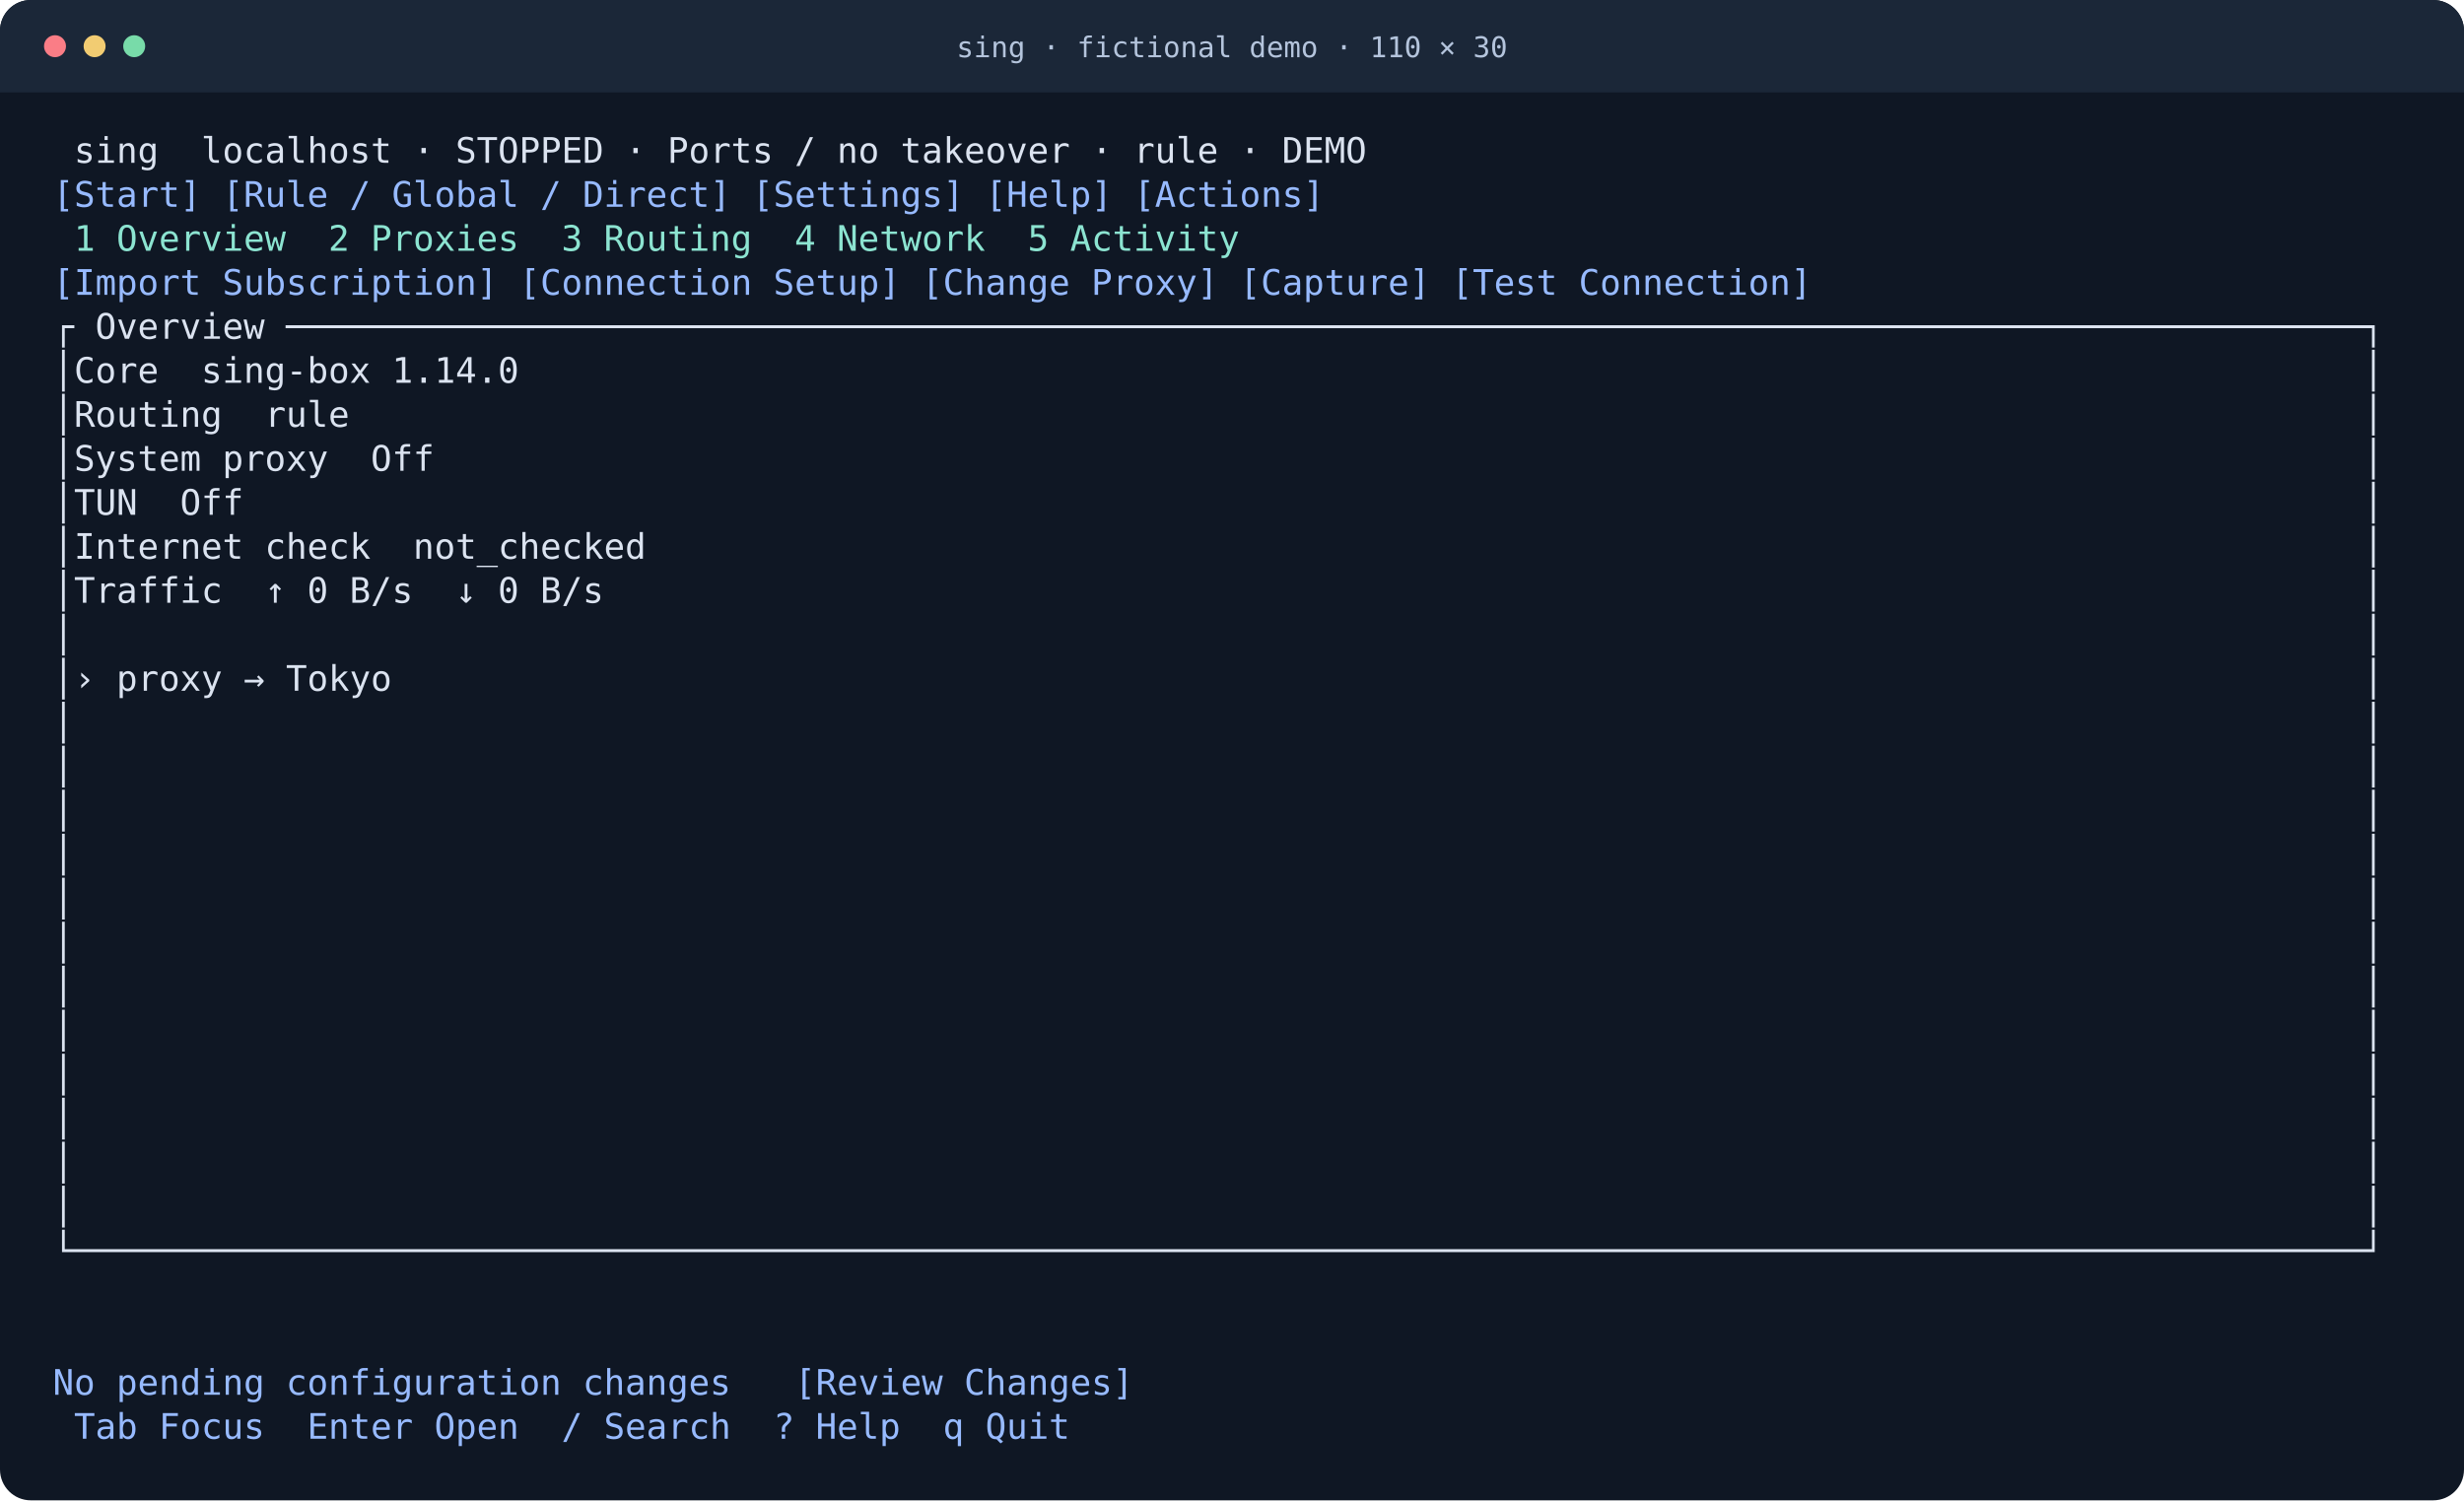
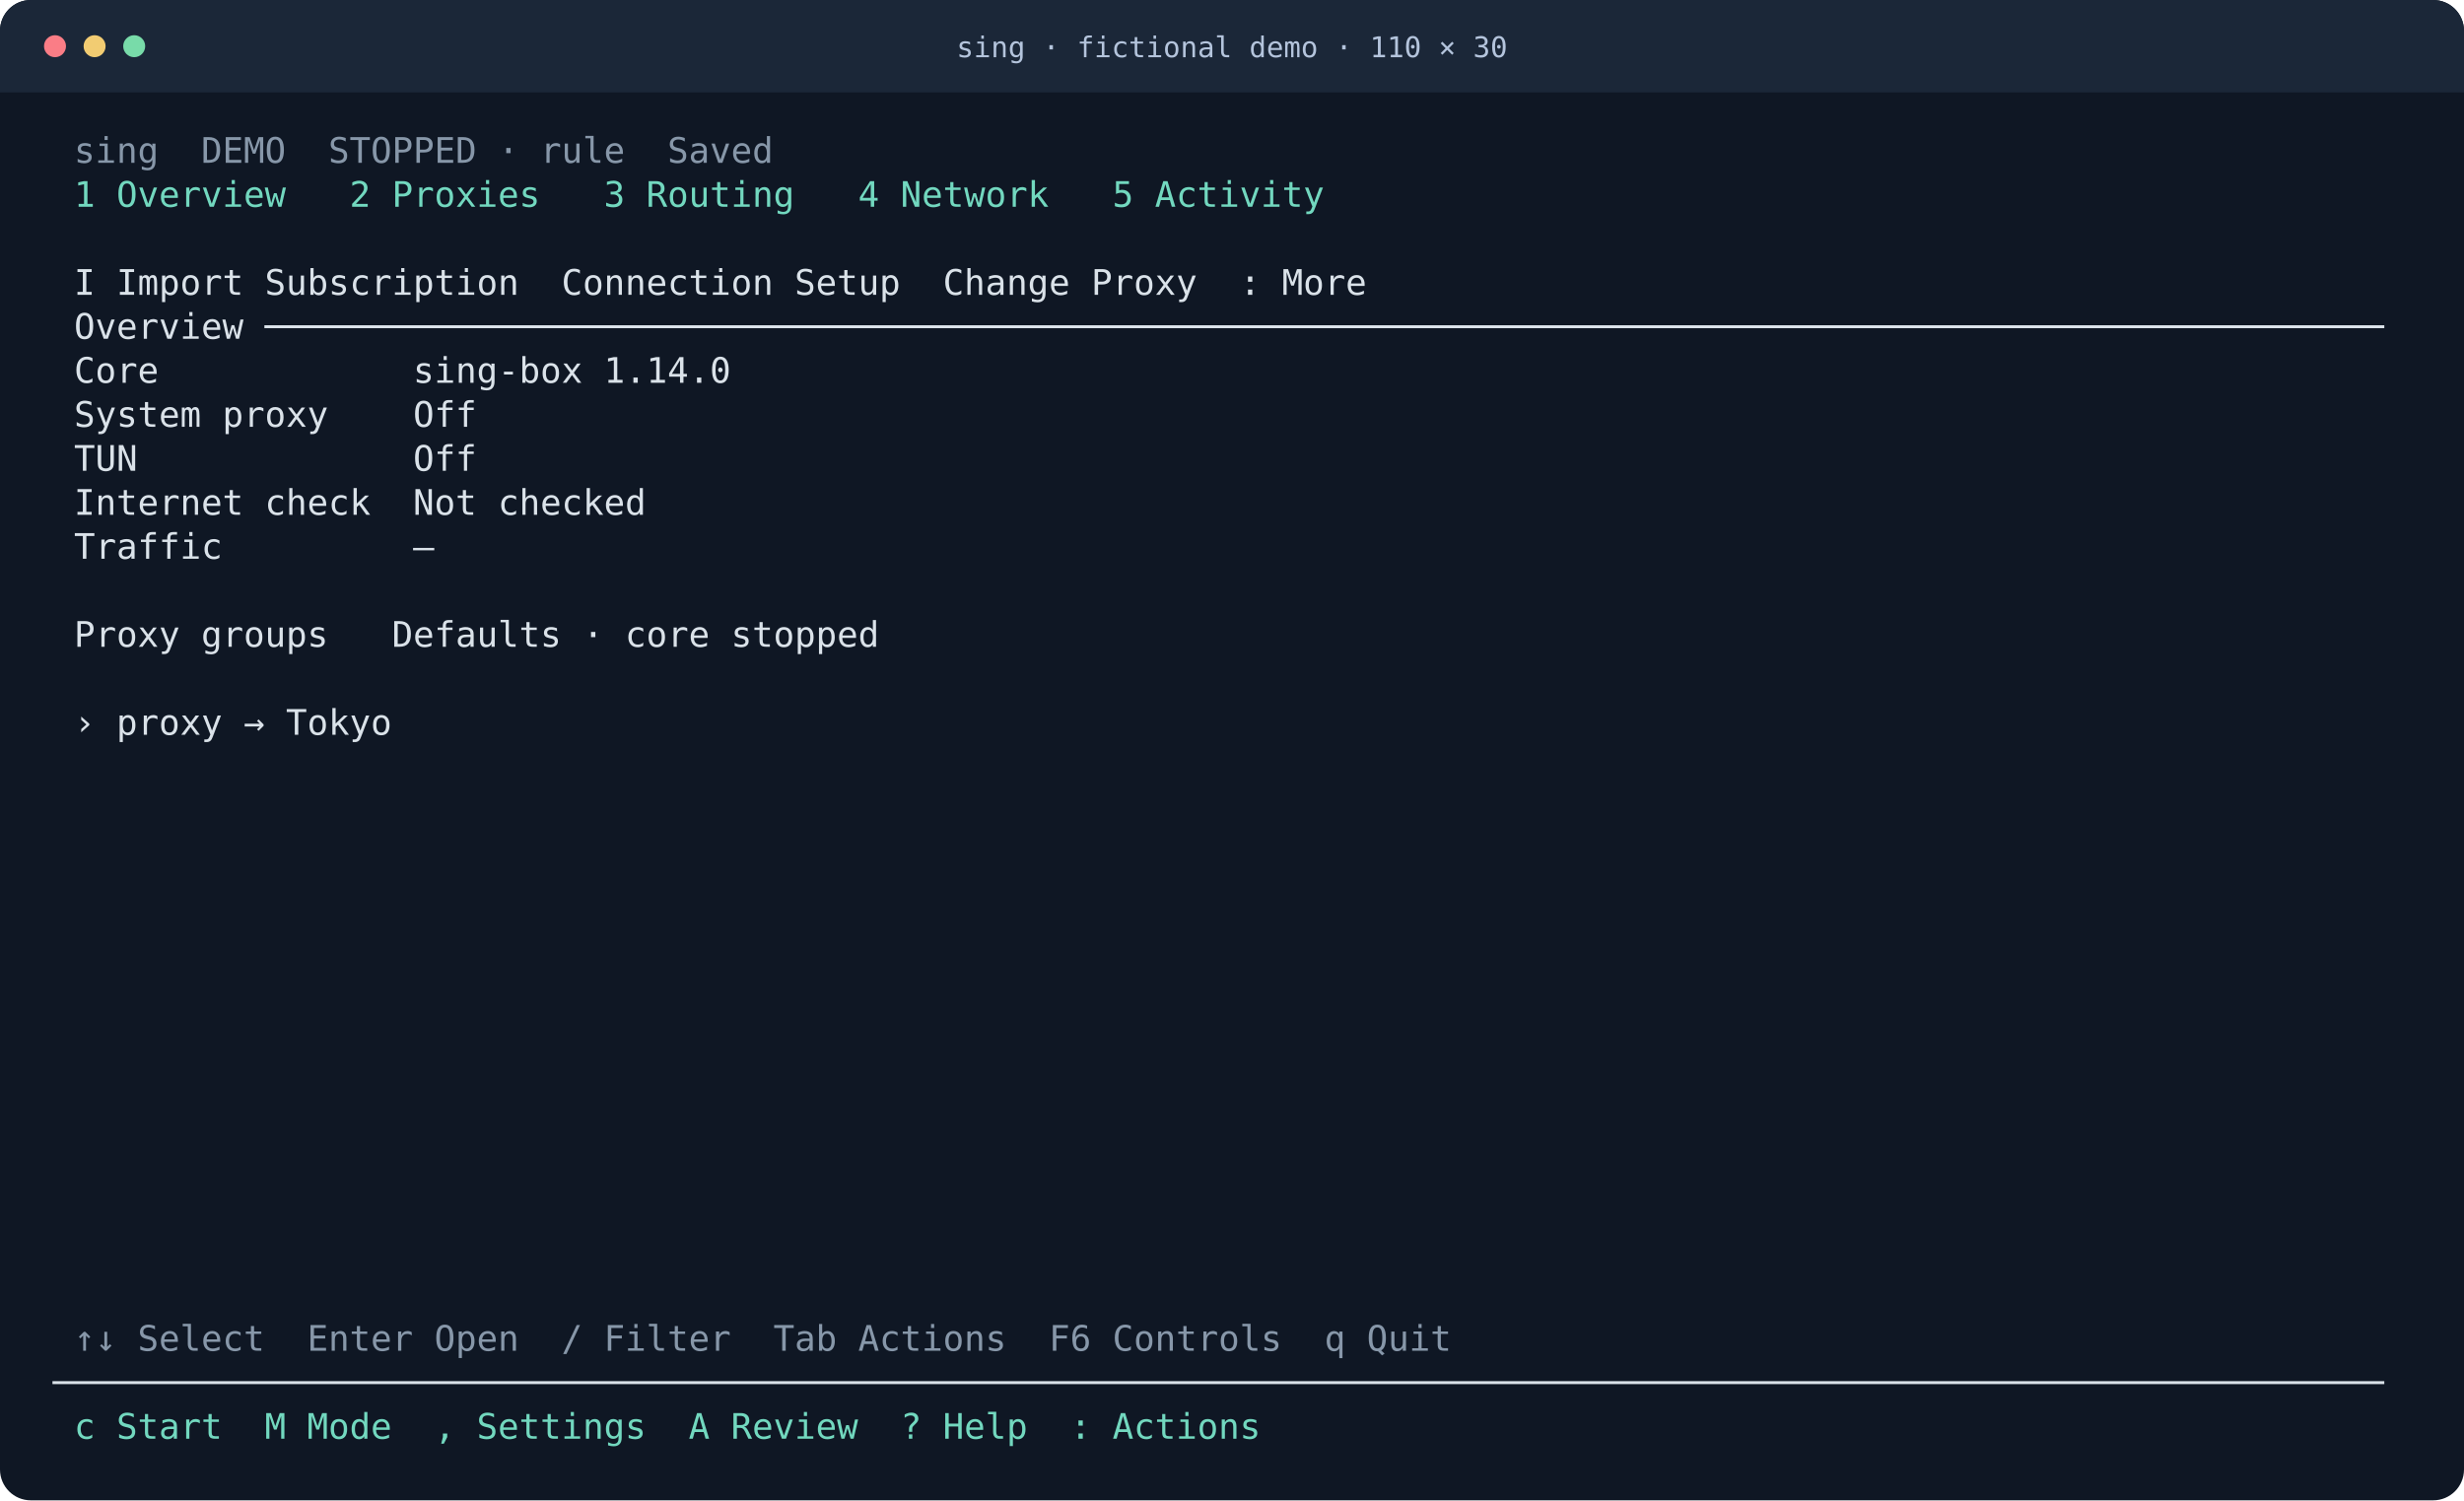
<svg xmlns="http://www.w3.org/2000/svg" width="1120" height="682" viewBox="0 0 1120 682" role="img" aria-labelledby="title desc">
  <rect width="1120" height="682" rx="14" fill="#0f1724" />
  <path d="M14 0h1092a14 14 0 0 1 14 14v28H0V14A14 14 0 0 1 14 0" fill="#1b2738" />
  <circle cx="25" cy="21" r="5" fill="#fa7d86" />
  <circle cx="43" cy="21" r="5" fill="#f2cc72" />
  <circle cx="61" cy="21" r="5" fill="#78dba9" />
  <text x="560" y="26" text-anchor="middle" fill="#b4c4dc" font-size="13" font-family="monospace">sing · fictional demo · 110 × 30</text>
  <g font-family="Menlo,Consolas,DejaVu Sans Mono,monospace" font-size="16">
-     <text x="24" y="74" fill="#dbe3f0" xml:space="preserve"> sing  localhost · STOPPED · Ports / no takeover · rule · DEMO</text>
-     <text x="24" y="94" fill="#97baff" xml:space="preserve">[Start] [Rule / Global / Direct] [Settings] [Help] [Actions]</text>
-     <text x="24" y="114" fill="#8ce4d1" xml:space="preserve"> 1 Overview  2 Proxies  3 Routing  4 Network  5 Activity</text>
-     <text x="24" y="134" fill="#97baff" xml:space="preserve">[Import Subscription] [Connection Setup] [Change Proxy] [Capture] [Test Connection]</text>
-     <text x="24" y="154" fill="#dbe3f0" xml:space="preserve">┌ Overview ──────────────────────────────────────────────────────────────────────────────────────────────────┐</text>
-     <text x="24" y="174" fill="#dbe3f0" xml:space="preserve">│Core  sing-box 1.14.0                                                                                       │</text>
-     <text x="24" y="194" fill="#dbe3f0" xml:space="preserve">│Routing  rule                                                                                               │</text>
-     <text x="24" y="214" fill="#dbe3f0" xml:space="preserve">│System proxy  Off                                                                                           │</text>
-     <text x="24" y="234" fill="#dbe3f0" xml:space="preserve">│TUN  Off                                                                                                    │</text>
-     <text x="24" y="254" fill="#dbe3f0" xml:space="preserve">│Internet check  not_checked                                                                                 │</text>
-     <text x="24" y="274" fill="#dbe3f0" xml:space="preserve">│Traffic  ↑ 0 B/s  ↓ 0 B/s                                                                                   │</text>
-     <text x="24" y="294" fill="#dbe3f0" xml:space="preserve">│                                                                                                            │</text>
-     <text x="24" y="314" fill="#dbe3f0" xml:space="preserve">│› proxy → Tokyo                                                                                             │</text>
-     <text x="24" y="334" fill="#dbe3f0" xml:space="preserve">│                                                                                                            │</text>
-     <text x="24" y="354" fill="#dbe3f0" xml:space="preserve">│                                                                                                            │</text>
-     <text x="24" y="374" fill="#dbe3f0" xml:space="preserve">│                                                                                                            │</text>
-     <text x="24" y="394" fill="#dbe3f0" xml:space="preserve">│                                                                                                            │</text>
-     <text x="24" y="414" fill="#dbe3f0" xml:space="preserve">│                                                                                                            │</text>
-     <text x="24" y="434" fill="#dbe3f0" xml:space="preserve">│                                                                                                            │</text>
-     <text x="24" y="454" fill="#dbe3f0" xml:space="preserve">│                                                                                                            │</text>
-     <text x="24" y="474" fill="#dbe3f0" xml:space="preserve">│                                                                                                            │</text>
-     <text x="24" y="494" fill="#dbe3f0" xml:space="preserve">│                                                                                                            │</text>
-     <text x="24" y="514" fill="#dbe3f0" xml:space="preserve">│                                                                                                            │</text>
-     <text x="24" y="534" fill="#dbe3f0" xml:space="preserve">│                                                                                                            │</text>
-     <text x="24" y="554" fill="#dbe3f0" xml:space="preserve">│                                                                                                            │</text>
-     <text x="24" y="574" fill="#dbe3f0" xml:space="preserve">└────────────────────────────────────────────────────────────────────────────────────────────────────────────┘</text>
-     <text x="24" y="594" fill="#dbe3f0" xml:space="preserve" />
-     <text x="24" y="614" fill="#dbe3f0" xml:space="preserve" />
-     <text x="24" y="634" fill="#97baff" xml:space="preserve">No pending configuration changes   [Review Changes]</text>
-     <text x="24" y="654" fill="#97baff" xml:space="preserve"> Tab Focus  Enter Open  / Search  ? Help  q Quit</text>
+     <text x="24" y="74" fill="#8797a9" xml:space="preserve"> sing  DEMO  STOPPED · rule  Saved</text>
+     <text x="24" y="94" fill="#72d8bf" xml:space="preserve"> 1 Overview   2 Proxies   3 Routing   4 Network   5 Activity</text>
+     <text x="24" y="114" fill="#dae2e9" xml:space="preserve" />
+     <text x="24" y="134" fill="#dae2e9" xml:space="preserve"> I Import Subscription  Connection Setup  Change Proxy  : More</text>
+     <text x="24" y="154" fill="#dae2e9" xml:space="preserve"> Overview ────────────────────────────────────────────────────────────────────────────────────────────────────</text>
+     <text x="24" y="174" fill="#dae2e9" xml:space="preserve"> Core            sing-box 1.14.0</text>
+     <text x="24" y="194" fill="#dae2e9" xml:space="preserve"> System proxy    Off</text>
+     <text x="24" y="214" fill="#dae2e9" xml:space="preserve"> TUN             Off</text>
+     <text x="24" y="234" fill="#dae2e9" xml:space="preserve"> Internet check  Not checked</text>
+     <text x="24" y="254" fill="#dae2e9" xml:space="preserve"> Traffic         —</text>
+     <text x="24" y="274" fill="#dae2e9" xml:space="preserve" />
+     <text x="24" y="294" fill="#dae2e9" xml:space="preserve"> Proxy groups   Defaults · core stopped</text>
+     <text x="24" y="314" fill="#dae2e9" xml:space="preserve" />
+     <text x="24" y="334" fill="#dae2e9" xml:space="preserve"> › proxy → Tokyo</text>
+     <text x="24" y="354" fill="#dae2e9" xml:space="preserve" />
+     <text x="24" y="374" fill="#dae2e9" xml:space="preserve" />
+     <text x="24" y="394" fill="#dae2e9" xml:space="preserve" />
+     <text x="24" y="414" fill="#dae2e9" xml:space="preserve" />
+     <text x="24" y="434" fill="#dae2e9" xml:space="preserve" />
+     <text x="24" y="454" fill="#dae2e9" xml:space="preserve" />
+     <text x="24" y="474" fill="#dae2e9" xml:space="preserve" />
+     <text x="24" y="494" fill="#dae2e9" xml:space="preserve" />
+     <text x="24" y="514" fill="#dae2e9" xml:space="preserve" />
+     <text x="24" y="534" fill="#dae2e9" xml:space="preserve" />
+     <text x="24" y="554" fill="#dae2e9" xml:space="preserve" />
+     <text x="24" y="574" fill="#dae2e9" xml:space="preserve" />
+     <text x="24" y="594" fill="#dae2e9" xml:space="preserve" />
+     <text x="24" y="614" fill="#8797a9" xml:space="preserve"> ↑↓ Select  Enter Open  / Filter  Tab Actions  F6 Controls  q Quit</text>
+     <text x="24" y="634" fill="#dae2e9" xml:space="preserve">──────────────────────────────────────────────────────────────────────────────────────────────────────────────</text>
+     <text x="24" y="654" fill="#72d8bf" xml:space="preserve"> c Start  M Mode  , Settings  A Review  ? Help  : Actions</text>
  </g>
</svg>
